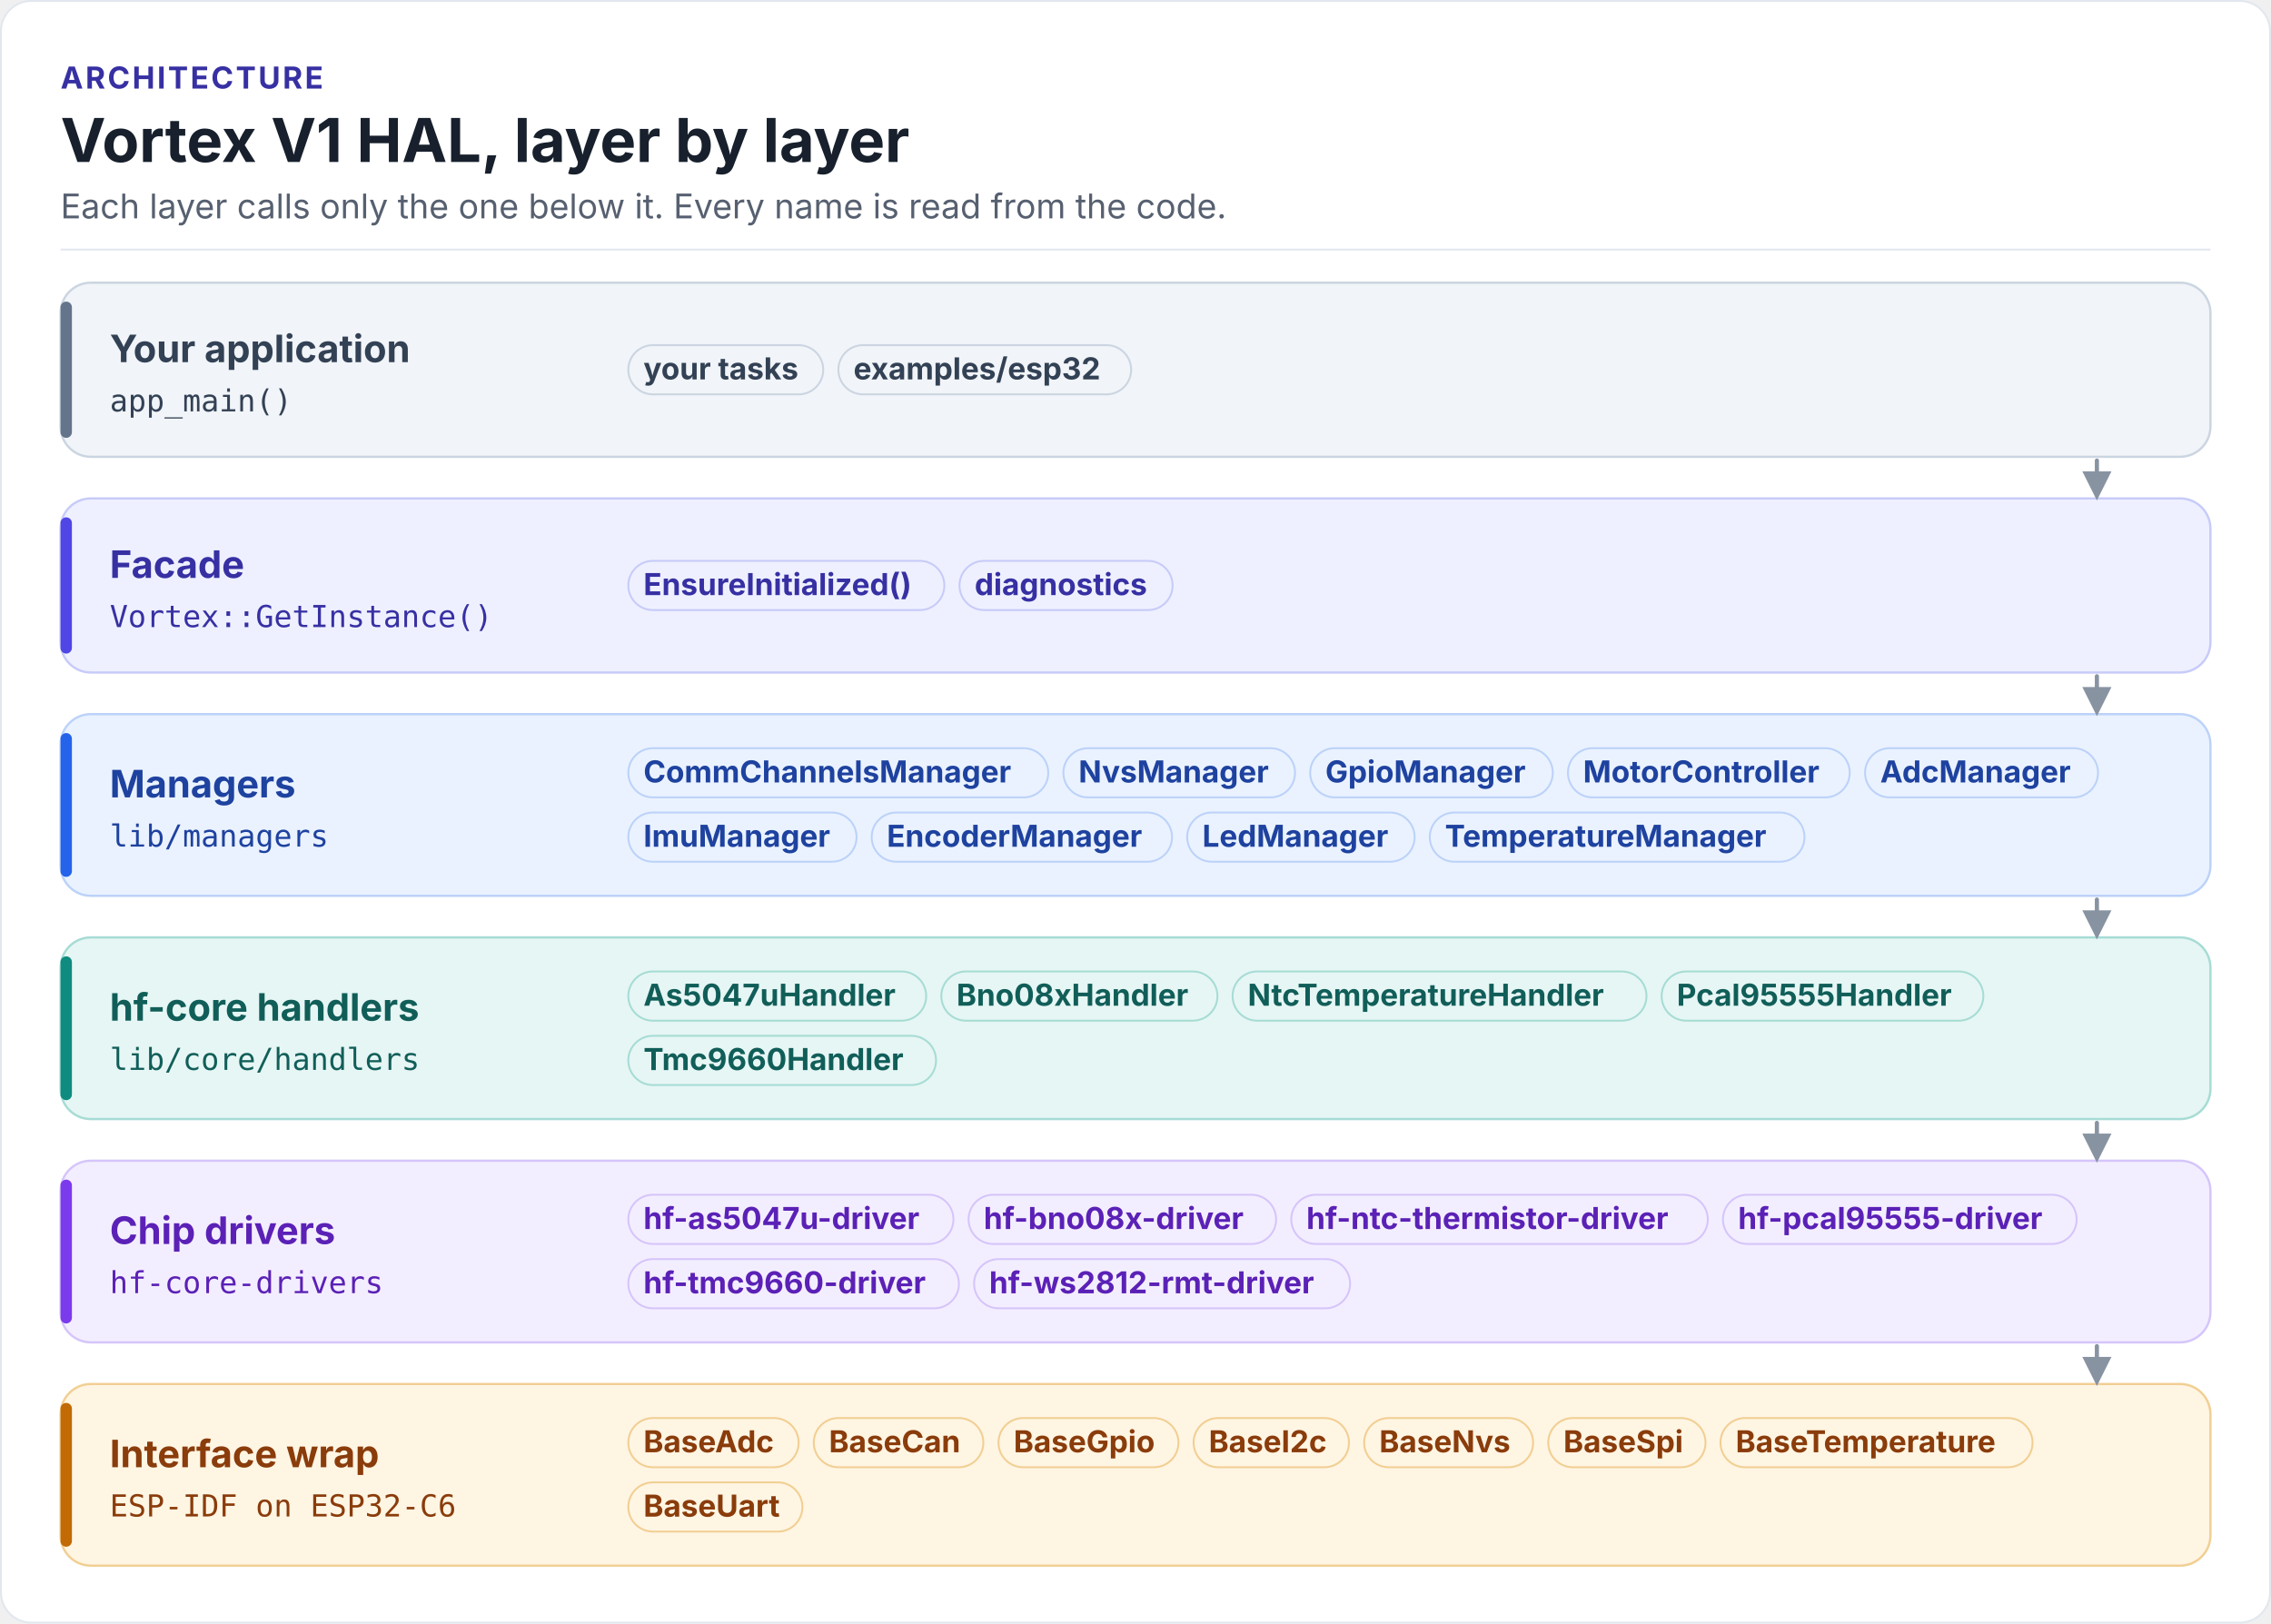
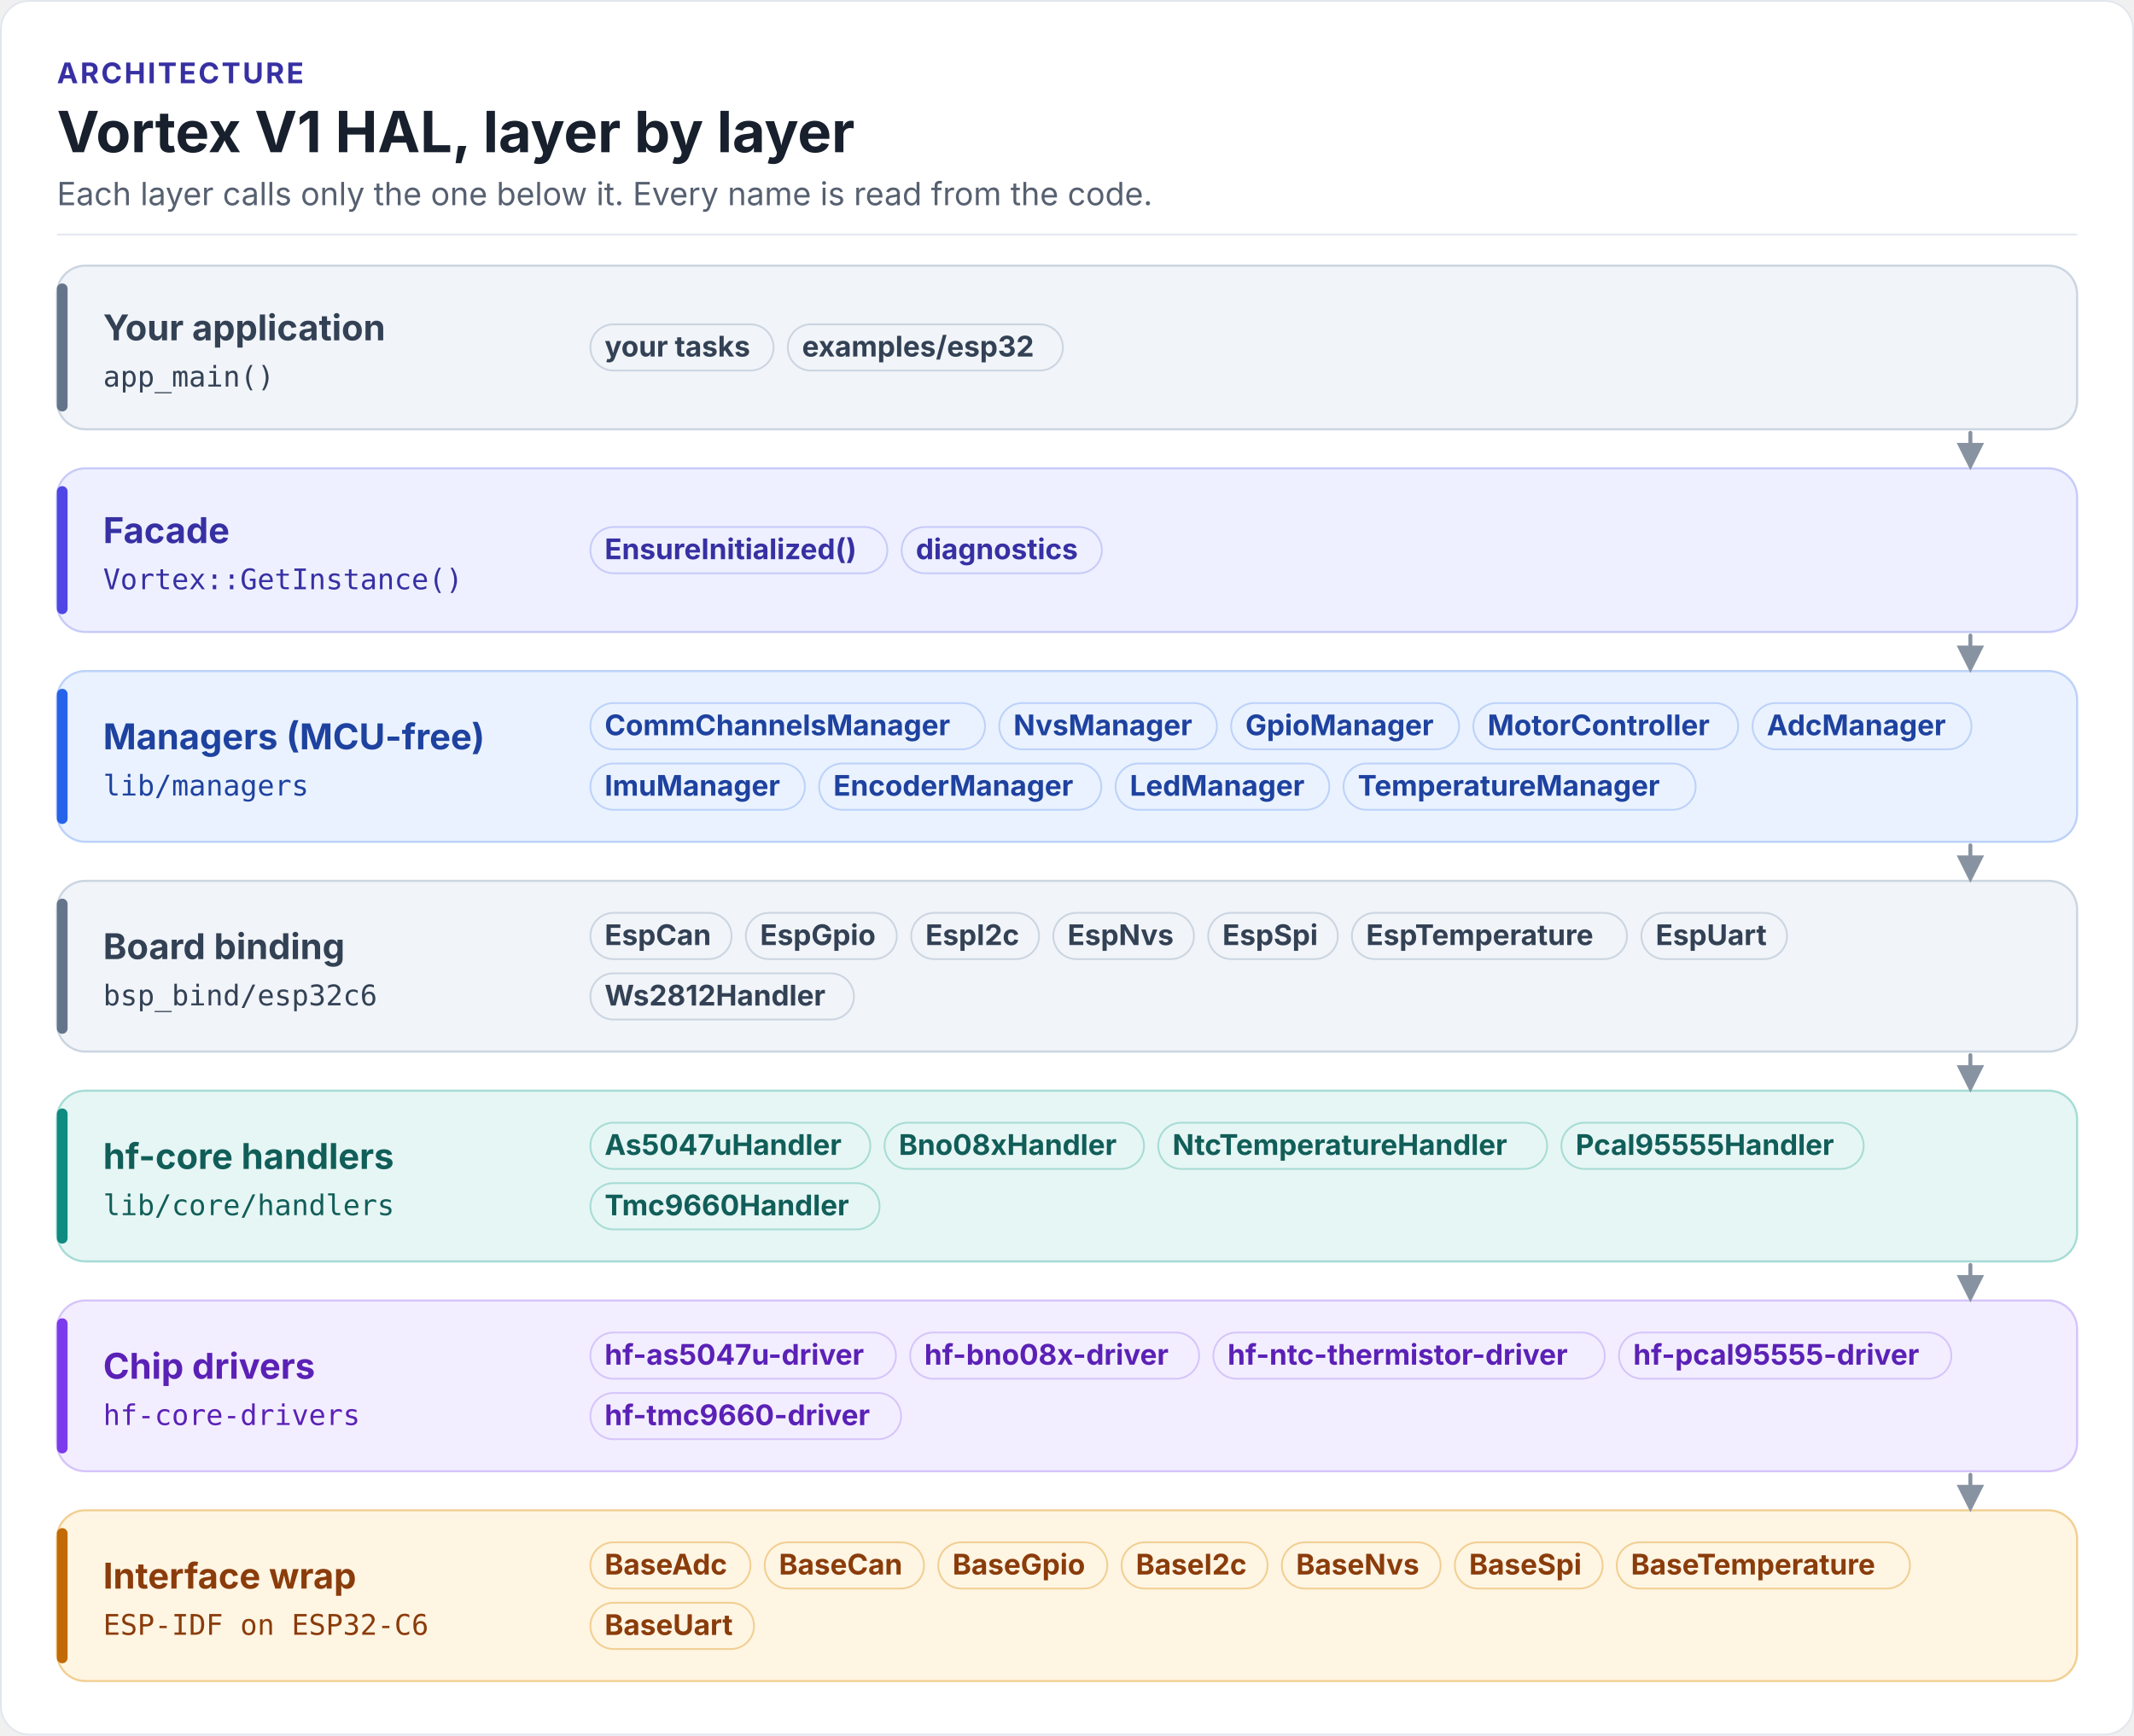
- <svg xmlns="http://www.w3.org/2000/svg" width="1200" height="858" viewBox="0 0 1200 858" role="img" aria-labelledby="hal-layers-title hal-layers-desc" font-family="Inter, 'Segoe UI', Roboto, 'Helvetica Neue', Arial, sans-serif">
+ <svg xmlns="http://www.w3.org/2000/svg" width="1200" height="976" viewBox="0 0 1200 976" role="img" aria-labelledby="hal-layers-title hal-layers-desc" font-family="Inter, 'Segoe UI', Roboto, 'Helvetica Neue', Arial, sans-serif">
  <defs>
    <marker id="fk-arrow-rail" viewBox="0 0 10 10" refX="8" refY="5" markerWidth="7" markerHeight="7" orient="auto-start-reverse">
      <path d="M0 0L10 5L0 10z" fill="#8893A2" />
    </marker>
  </defs>
-   <rect x="0.5" y="0.5" width="1199" height="857" rx="16" fill="#FFFFFF" stroke="#E2E7EE" />
+   <rect x="0.5" y="0.5" width="1199" height="975" rx="16" fill="#FFFFFF" stroke="#E2E7EE" />
  <text x="32" y="46.8" font-size="16" font-weight="700" letter-spacing="1.2" fill="#3730A3">ARCHITECTURE</text>
  <text x="32" y="85.6" font-size="32" font-weight="700" fill="#17202C">Vortex V1 HAL, layer by layer</text>
  <text x="32" y="115.4" font-size="18" fill="#566070">Each layer calls only the one below it. Every name is read from the code.</text>
  <rect x="32" y="131.4" width="1136" height="1" fill="#E2E7EE" />
  <rect x="32" y="149.4" width="1136" height="92" rx="16" fill="#F1F4F8" stroke="#CBD5E1" stroke-width="1.2" />
  <rect x="32" y="263.4" width="1136" height="92" rx="16" fill="#EEF0FF" stroke="#C7CBF8" stroke-width="1.2" />
  <rect x="32" y="377.4" width="1136" height="96" rx="16" fill="#EAF2FF" stroke="#BCD2F9" stroke-width="1.2" />
-   <rect x="32" y="495.4" width="1136" height="96" rx="16" fill="#E6F6F4" stroke="#A6DCD5" stroke-width="1.2" />
-   <rect x="32" y="613.4" width="1136" height="96" rx="16" fill="#F3EEFF" stroke="#D5C5FA" stroke-width="1.2" />
-   <rect x="32" y="731.4" width="1136" height="96" rx="16" fill="#FFF5E3" stroke="#F1CF93" stroke-width="1.2" />
+   <rect x="32" y="495.4" width="1136" height="96" rx="16" fill="#F1F4F8" stroke="#CBD5E1" stroke-width="1.2" />
+   <rect x="32" y="613.4" width="1136" height="96" rx="16" fill="#E6F6F4" stroke="#A6DCD5" stroke-width="1.2" />
+   <rect x="32" y="731.4" width="1136" height="96" rx="16" fill="#F3EEFF" stroke="#D5C5FA" stroke-width="1.2" />
+   <rect x="32" y="849.4" width="1136" height="96" rx="16" fill="#FFF5E3" stroke="#F1CF93" stroke-width="1.2" />
  <path d="M1108 243.4 L1108 261.4" fill="none" stroke="#8893A2" stroke-width="2.2" stroke-linecap="round" stroke-linejoin="round" marker-end="url(#fk-arrow-rail)" />
  <path d="M1108 357.4 L1108 375.4" fill="none" stroke="#8893A2" stroke-width="2.2" stroke-linecap="round" stroke-linejoin="round" marker-end="url(#fk-arrow-rail)" />
  <path d="M1108 475.4 L1108 493.4" fill="none" stroke="#8893A2" stroke-width="2.2" stroke-linecap="round" stroke-linejoin="round" marker-end="url(#fk-arrow-rail)" />
  <path d="M1108 593.4 L1108 611.4" fill="none" stroke="#8893A2" stroke-width="2.2" stroke-linecap="round" stroke-linejoin="round" marker-end="url(#fk-arrow-rail)" />
  <path d="M1108 711.4 L1108 729.4" fill="none" stroke="#8893A2" stroke-width="2.2" stroke-linecap="round" stroke-linejoin="round" marker-end="url(#fk-arrow-rail)" />
+   <path d="M1108 829.4 L1108 847.4" fill="none" stroke="#8893A2" stroke-width="2.2" stroke-linecap="round" stroke-linejoin="round" marker-end="url(#fk-arrow-rail)" />
  <rect x="32" y="159.4" width="6" height="72" rx="3" fill="#64748B" />
  <rect x="32" y="273.4" width="6" height="72" rx="3" fill="#4F46E5" />
  <rect x="32" y="387.4" width="6" height="76" rx="3" fill="#2563EB" />
-   <rect x="32" y="505.4" width="6" height="76" rx="3" fill="#0F8B80" />
-   <rect x="32" y="623.4" width="6" height="76" rx="3" fill="#7C3AED" />
-   <rect x="32" y="741.4" width="6" height="76" rx="3" fill="#C26A05" />
+   <rect x="32" y="505.4" width="6" height="76" rx="3" fill="#64748B" />
+   <rect x="32" y="623.4" width="6" height="76" rx="3" fill="#0F8B80" />
+   <rect x="32" y="741.4" width="6" height="76" rx="3" fill="#7C3AED" />
+   <rect x="32" y="859.4" width="6" height="76" rx="3" fill="#C26A05" />
  <text x="58" y="191.4" font-size="20" font-weight="700" fill="#334155">Your application</text>
  <text x="58" y="217.4" font-size="16" font-family="'JetBrains Mono', 'SFMono-Regular', Menlo, Consolas, monospace" fill="#334155">app_main()</text>
  <rect x="332" y="182.4" width="103" height="26" rx="13" fill="#F1F4F8" stroke="#CBD5E1" stroke-width="1" />
  <text x="340" y="200.5" font-size="16" font-weight="700" fill="#334155">your tasks</text>
  <rect x="443" y="182.4" width="154.7" height="26" rx="13" fill="#F1F4F8" stroke="#CBD5E1" stroke-width="1" />
  <text x="451" y="200.5" font-size="16" font-weight="700" fill="#334155">examples/esp32</text>
  <text x="58" y="305.4" font-size="20" font-weight="700" fill="#3730A3">Facade</text>
  <text x="58" y="331.4" font-size="16" font-family="'JetBrains Mono', 'SFMono-Regular', Menlo, Consolas, monospace" fill="#3730A3">Vortex::GetInstance()</text>
  <rect x="332" y="296.4" width="167" height="26" rx="13" fill="#EEF0FF" stroke="#C7CBF8" stroke-width="1" />
  <text x="340" y="314.5" font-size="16" font-weight="700" fill="#3730A3">EnsureInitialized()</text>
  <rect x="507" y="296.4" width="112.6" height="26" rx="13" fill="#EEF0FF" stroke="#C7CBF8" stroke-width="1" />
  <text x="515" y="314.5" font-size="16" font-weight="700" fill="#3730A3">diagnostics</text>
-   <text x="58" y="421.4" font-size="20" font-weight="700" fill="#1E429F">Managers</text>
+   <text x="58" y="421.4" font-size="20" font-weight="700" fill="#1E429F">Managers (MCU-free)</text>
  <text x="58" y="447.4" font-size="16" font-family="'JetBrains Mono', 'SFMono-Regular', Menlo, Consolas, monospace" fill="#1E429F">lib/managers</text>
  <rect x="332" y="395.4" width="221.9" height="26" rx="13" fill="#EAF2FF" stroke="#BCD2F9" stroke-width="1" />
  <text x="340" y="413.5" font-size="16" font-weight="700" fill="#1E429F">CommChannelsManager</text>
  <rect x="561.9" y="395.4" width="122.4" height="26" rx="13" fill="#EAF2FF" stroke="#BCD2F9" stroke-width="1" />
  <text x="569.9" y="413.5" font-size="16" font-weight="700" fill="#1E429F">NvsManager</text>
  <rect x="692.3" y="395.4" width="128.2" height="26" rx="13" fill="#EAF2FF" stroke="#BCD2F9" stroke-width="1" />
  <text x="700.3" y="413.5" font-size="16" font-weight="700" fill="#1E429F">GpioManager</text>
  <rect x="828.5" y="395.4" width="148.9" height="26" rx="13" fill="#EAF2FF" stroke="#BCD2F9" stroke-width="1" />
  <text x="836.5" y="413.5" font-size="16" font-weight="700" fill="#1E429F">MotorController</text>
  <rect x="985.5" y="395.4" width="123.1" height="26" rx="13" fill="#EAF2FF" stroke="#BCD2F9" stroke-width="1" />
  <text x="993.5" y="413.5" font-size="16" font-weight="700" fill="#1E429F">AdcManager</text>
  <rect x="332" y="429.4" width="120.6" height="26" rx="13" fill="#EAF2FF" stroke="#BCD2F9" stroke-width="1" />
  <text x="340" y="447.5" font-size="16" font-weight="700" fill="#1E429F">ImuManager</text>
  <rect x="460.6" y="429.4" width="158.7" height="26" rx="13" fill="#EAF2FF" stroke="#BCD2F9" stroke-width="1" />
  <text x="468.6" y="447.5" font-size="16" font-weight="700" fill="#1E429F">EncoderManager</text>
  <rect x="627.3" y="429.4" width="120.2" height="26" rx="13" fill="#EAF2FF" stroke="#BCD2F9" stroke-width="1" />
  <text x="635.3" y="447.5" font-size="16" font-weight="700" fill="#1E429F">LedManager</text>
  <rect x="755.5" y="429.4" width="198" height="26" rx="13" fill="#EAF2FF" stroke="#BCD2F9" stroke-width="1" />
  <text x="763.5" y="447.5" font-size="16" font-weight="700" fill="#1E429F">TemperatureManager</text>
-   <text x="58" y="539.4" font-size="20" font-weight="700" fill="#115E59">hf-core handlers</text>
-   <text x="58" y="565.4" font-size="16" font-family="'JetBrains Mono', 'SFMono-Regular', Menlo, Consolas, monospace" fill="#115E59">lib/core/handlers</text>
-   <rect x="332" y="513.4" width="157.4" height="26" rx="13" fill="#E6F6F4" stroke="#A6DCD5" stroke-width="1" />
-   <text x="340" y="531.5" font-size="16" font-weight="700" fill="#115E59">As5047uHandler</text>
-   <rect x="497.4" y="513.4" width="145.9" height="26" rx="13" fill="#E6F6F4" stroke="#A6DCD5" stroke-width="1" />
-   <text x="505.4" y="531.5" font-size="16" font-weight="700" fill="#115E59">Bno08xHandler</text>
-   <rect x="651.3" y="513.4" width="218.7" height="26" rx="13" fill="#E6F6F4" stroke="#A6DCD5" stroke-width="1" />
-   <text x="659.3" y="531.5" font-size="16" font-weight="700" fill="#115E59">NtcTemperatureHandler</text>
-   <rect x="878" y="513.4" width="170" height="26" rx="13" fill="#E6F6F4" stroke="#A6DCD5" stroke-width="1" />
-   <text x="886" y="531.5" font-size="16" font-weight="700" fill="#115E59">Pcal95555Handler</text>
-   <rect x="332" y="547.4" width="162.6" height="26" rx="13" fill="#E6F6F4" stroke="#A6DCD5" stroke-width="1" />
-   <text x="340" y="565.5" font-size="16" font-weight="700" fill="#115E59">Tmc9660Handler</text>
-   <text x="58" y="657.4" font-size="20" font-weight="700" fill="#5B21B6">Chip drivers</text>
-   <text x="58" y="683.4" font-size="16" font-family="'JetBrains Mono', 'SFMono-Regular', Menlo, Consolas, monospace" fill="#5B21B6">hf-core-drivers</text>
-   <rect x="332" y="631.4" width="171.8" height="26" rx="13" fill="#F3EEFF" stroke="#D5C5FA" stroke-width="1" />
-   <text x="340" y="649.5" font-size="16" font-weight="700" fill="#5B21B6">hf-as5047u-driver</text>
-   <rect x="511.8" y="631.4" width="162.5" height="26" rx="13" fill="#F3EEFF" stroke="#D5C5FA" stroke-width="1" />
-   <text x="519.8" y="649.5" font-size="16" font-weight="700" fill="#5B21B6">hf-bno08x-driver</text>
-   <rect x="682.3" y="631.4" width="220.1" height="26" rx="13" fill="#F3EEFF" stroke="#D5C5FA" stroke-width="1" />
-   <text x="690.3" y="649.5" font-size="16" font-weight="700" fill="#5B21B6">hf-ntc-thermistor-driver</text>
-   <rect x="910.4" y="631.4" width="186.9" height="26" rx="13" fill="#F3EEFF" stroke="#D5C5FA" stroke-width="1" />
-   <text x="918.4" y="649.5" font-size="16" font-weight="700" fill="#5B21B6">hf-pcal95555-driver</text>
-   <rect x="332" y="665.4" width="174.7" height="26" rx="13" fill="#F3EEFF" stroke="#D5C5FA" stroke-width="1" />
-   <text x="340" y="683.5" font-size="16" font-weight="700" fill="#5B21B6">hf-tmc9660-driver</text>
-   <rect x="514.7" y="665.4" width="198.7" height="26" rx="13" fill="#F3EEFF" stroke="#D5C5FA" stroke-width="1" />
-   <text x="522.7" y="683.5" font-size="16" font-weight="700" fill="#5B21B6">hf-ws2812-rmt-driver</text>
-   <text x="58" y="775.4" font-size="20" font-weight="700" fill="#8A3C0B">Interface wrap</text>
-   <text x="58" y="801.4" font-size="16" font-family="'JetBrains Mono', 'SFMono-Regular', Menlo, Consolas, monospace" fill="#8A3C0B">ESP-IDF on ESP32-C6</text>
-   <rect x="332" y="749.4" width="90" height="26" rx="13" fill="#FFF5E3" stroke="#F1CF93" stroke-width="1" />
-   <text x="340" y="767.5" font-size="16" font-weight="700" fill="#8A3C0B">BaseAdc</text>
-   <rect x="430" y="749.4" width="89.6" height="26" rx="13" fill="#FFF5E3" stroke="#F1CF93" stroke-width="1" />
-   <text x="438" y="767.5" font-size="16" font-weight="700" fill="#8A3C0B">BaseCan</text>
-   <rect x="527.6" y="749.4" width="95.1" height="26" rx="13" fill="#FFF5E3" stroke="#F1CF93" stroke-width="1" />
-   <text x="535.6" y="767.5" font-size="16" font-weight="700" fill="#8A3C0B">BaseGpio</text>
-   <rect x="630.7" y="749.4" width="82.1" height="26" rx="13" fill="#FFF5E3" stroke="#F1CF93" stroke-width="1" />
-   <text x="638.7" y="767.5" font-size="16" font-weight="700" fill="#8A3C0B">BaseI2c</text>
-   <rect x="720.8" y="749.4" width="89.3" height="26" rx="13" fill="#FFF5E3" stroke="#F1CF93" stroke-width="1" />
-   <text x="728.8" y="767.5" font-size="16" font-weight="700" fill="#8A3C0B">BaseNvs</text>
-   <rect x="818.1" y="749.4" width="83.1" height="26" rx="13" fill="#FFF5E3" stroke="#F1CF93" stroke-width="1" />
-   <text x="826.1" y="767.5" font-size="16" font-weight="700" fill="#8A3C0B">BaseSpi</text>
-   <rect x="909.1" y="749.4" width="164.9" height="26" rx="13" fill="#FFF5E3" stroke="#F1CF93" stroke-width="1" />
-   <text x="917.1" y="767.5" font-size="16" font-weight="700" fill="#8A3C0B">BaseTemperature</text>
-   <rect x="332" y="783.4" width="92" height="26" rx="13" fill="#FFF5E3" stroke="#F1CF93" stroke-width="1" />
-   <text x="340" y="801.5" font-size="16" font-weight="700" fill="#8A3C0B">BaseUart</text>
+   <text x="58" y="539.4" font-size="20" font-weight="700" fill="#334155">Board binding</text>
+   <text x="58" y="565.4" font-size="16" font-family="'JetBrains Mono', 'SFMono-Regular', Menlo, Consolas, monospace" fill="#334155">bsp_bind/esp32c6</text>
+   <rect x="332" y="513.4" width="79.4" height="26" rx="13" fill="#F1F4F8" stroke="#CBD5E1" stroke-width="1" />
+   <text x="340" y="531.5" font-size="16" font-weight="700" fill="#334155">EspCan</text>
+   <rect x="419.4" y="513.4" width="84.9" height="26" rx="13" fill="#F1F4F8" stroke="#CBD5E1" stroke-width="1" />
+   <text x="427.4" y="531.5" font-size="16" font-weight="700" fill="#334155">EspGpio</text>
+   <rect x="512.4" y="513.4" width="71.9" height="26" rx="13" fill="#F1F4F8" stroke="#CBD5E1" stroke-width="1" />
+   <text x="520.4" y="531.5" font-size="16" font-weight="700" fill="#334155">EspI2c</text>
+   <rect x="592.3" y="513.4" width="79.1" height="26" rx="13" fill="#F1F4F8" stroke="#CBD5E1" stroke-width="1" />
+   <text x="600.3" y="531.5" font-size="16" font-weight="700" fill="#334155">EspNvs</text>
+   <rect x="679.4" y="513.4" width="72.9" height="26" rx="13" fill="#F1F4F8" stroke="#CBD5E1" stroke-width="1" />
+   <text x="687.4" y="531.5" font-size="16" font-weight="700" fill="#334155">EspSpi</text>
+   <rect x="760.2" y="513.4" width="154.7" height="26" rx="13" fill="#F1F4F8" stroke="#CBD5E1" stroke-width="1" />
+   <text x="768.2" y="531.5" font-size="16" font-weight="700" fill="#334155">EspTemperature</text>
+   <rect x="923" y="513.4" width="81.9" height="26" rx="13" fill="#F1F4F8" stroke="#CBD5E1" stroke-width="1" />
+   <text x="931" y="531.5" font-size="16" font-weight="700" fill="#334155">EspUart</text>
+   <rect x="332" y="547.4" width="148.2" height="26" rx="13" fill="#F1F4F8" stroke="#CBD5E1" stroke-width="1" />
+   <text x="340" y="565.5" font-size="16" font-weight="700" fill="#334155">Ws2812Handler</text>
+   <text x="58" y="657.4" font-size="20" font-weight="700" fill="#115E59">hf-core handlers</text>
+   <text x="58" y="683.4" font-size="16" font-family="'JetBrains Mono', 'SFMono-Regular', Menlo, Consolas, monospace" fill="#115E59">lib/core/handlers</text>
+   <rect x="332" y="631.4" width="157.4" height="26" rx="13" fill="#E6F6F4" stroke="#A6DCD5" stroke-width="1" />
+   <text x="340" y="649.5" font-size="16" font-weight="700" fill="#115E59">As5047uHandler</text>
+   <rect x="497.4" y="631.4" width="145.9" height="26" rx="13" fill="#E6F6F4" stroke="#A6DCD5" stroke-width="1" />
+   <text x="505.4" y="649.5" font-size="16" font-weight="700" fill="#115E59">Bno08xHandler</text>
+   <rect x="651.3" y="631.4" width="218.7" height="26" rx="13" fill="#E6F6F4" stroke="#A6DCD5" stroke-width="1" />
+   <text x="659.3" y="649.5" font-size="16" font-weight="700" fill="#115E59">NtcTemperatureHandler</text>
+   <rect x="878" y="631.4" width="170" height="26" rx="13" fill="#E6F6F4" stroke="#A6DCD5" stroke-width="1" />
+   <text x="886" y="649.5" font-size="16" font-weight="700" fill="#115E59">Pcal95555Handler</text>
+   <rect x="332" y="665.4" width="162.6" height="26" rx="13" fill="#E6F6F4" stroke="#A6DCD5" stroke-width="1" />
+   <text x="340" y="683.5" font-size="16" font-weight="700" fill="#115E59">Tmc9660Handler</text>
+   <text x="58" y="775.4" font-size="20" font-weight="700" fill="#5B21B6">Chip drivers</text>
+   <text x="58" y="801.4" font-size="16" font-family="'JetBrains Mono', 'SFMono-Regular', Menlo, Consolas, monospace" fill="#5B21B6">hf-core-drivers</text>
+   <rect x="332" y="749.4" width="171.8" height="26" rx="13" fill="#F3EEFF" stroke="#D5C5FA" stroke-width="1" />
+   <text x="340" y="767.5" font-size="16" font-weight="700" fill="#5B21B6">hf-as5047u-driver</text>
+   <rect x="511.8" y="749.4" width="162.5" height="26" rx="13" fill="#F3EEFF" stroke="#D5C5FA" stroke-width="1" />
+   <text x="519.8" y="767.5" font-size="16" font-weight="700" fill="#5B21B6">hf-bno08x-driver</text>
+   <rect x="682.3" y="749.4" width="220.1" height="26" rx="13" fill="#F3EEFF" stroke="#D5C5FA" stroke-width="1" />
+   <text x="690.3" y="767.5" font-size="16" font-weight="700" fill="#5B21B6">hf-ntc-thermistor-driver</text>
+   <rect x="910.4" y="749.4" width="186.9" height="26" rx="13" fill="#F3EEFF" stroke="#D5C5FA" stroke-width="1" />
+   <text x="918.4" y="767.5" font-size="16" font-weight="700" fill="#5B21B6">hf-pcal95555-driver</text>
+   <rect x="332" y="783.4" width="174.7" height="26" rx="13" fill="#F3EEFF" stroke="#D5C5FA" stroke-width="1" />
+   <text x="340" y="801.5" font-size="16" font-weight="700" fill="#5B21B6">hf-tmc9660-driver</text>
+   <text x="58" y="893.4" font-size="20" font-weight="700" fill="#8A3C0B">Interface wrap</text>
+   <text x="58" y="919.4" font-size="16" font-family="'JetBrains Mono', 'SFMono-Regular', Menlo, Consolas, monospace" fill="#8A3C0B">ESP-IDF on ESP32-C6</text>
+   <rect x="332" y="867.4" width="90" height="26" rx="13" fill="#FFF5E3" stroke="#F1CF93" stroke-width="1" />
+   <text x="340" y="885.5" font-size="16" font-weight="700" fill="#8A3C0B">BaseAdc</text>
+   <rect x="430" y="867.4" width="89.6" height="26" rx="13" fill="#FFF5E3" stroke="#F1CF93" stroke-width="1" />
+   <text x="438" y="885.5" font-size="16" font-weight="700" fill="#8A3C0B">BaseCan</text>
+   <rect x="527.6" y="867.4" width="95.1" height="26" rx="13" fill="#FFF5E3" stroke="#F1CF93" stroke-width="1" />
+   <text x="535.6" y="885.5" font-size="16" font-weight="700" fill="#8A3C0B">BaseGpio</text>
+   <rect x="630.7" y="867.4" width="82.1" height="26" rx="13" fill="#FFF5E3" stroke="#F1CF93" stroke-width="1" />
+   <text x="638.7" y="885.5" font-size="16" font-weight="700" fill="#8A3C0B">BaseI2c</text>
+   <rect x="720.8" y="867.4" width="89.3" height="26" rx="13" fill="#FFF5E3" stroke="#F1CF93" stroke-width="1" />
+   <text x="728.8" y="885.5" font-size="16" font-weight="700" fill="#8A3C0B">BaseNvs</text>
+   <rect x="818.1" y="867.4" width="83.1" height="26" rx="13" fill="#FFF5E3" stroke="#F1CF93" stroke-width="1" />
+   <text x="826.1" y="885.5" font-size="16" font-weight="700" fill="#8A3C0B">BaseSpi</text>
+   <rect x="909.1" y="867.4" width="164.9" height="26" rx="13" fill="#FFF5E3" stroke="#F1CF93" stroke-width="1" />
+   <text x="917.1" y="885.5" font-size="16" font-weight="700" fill="#8A3C0B">BaseTemperature</text>
+   <rect x="332" y="901.4" width="92" height="26" rx="13" fill="#FFF5E3" stroke="#F1CF93" stroke-width="1" />
+   <text x="340" y="919.5" font-size="16" font-weight="700" fill="#8A3C0B">BaseUart</text>
</svg>
